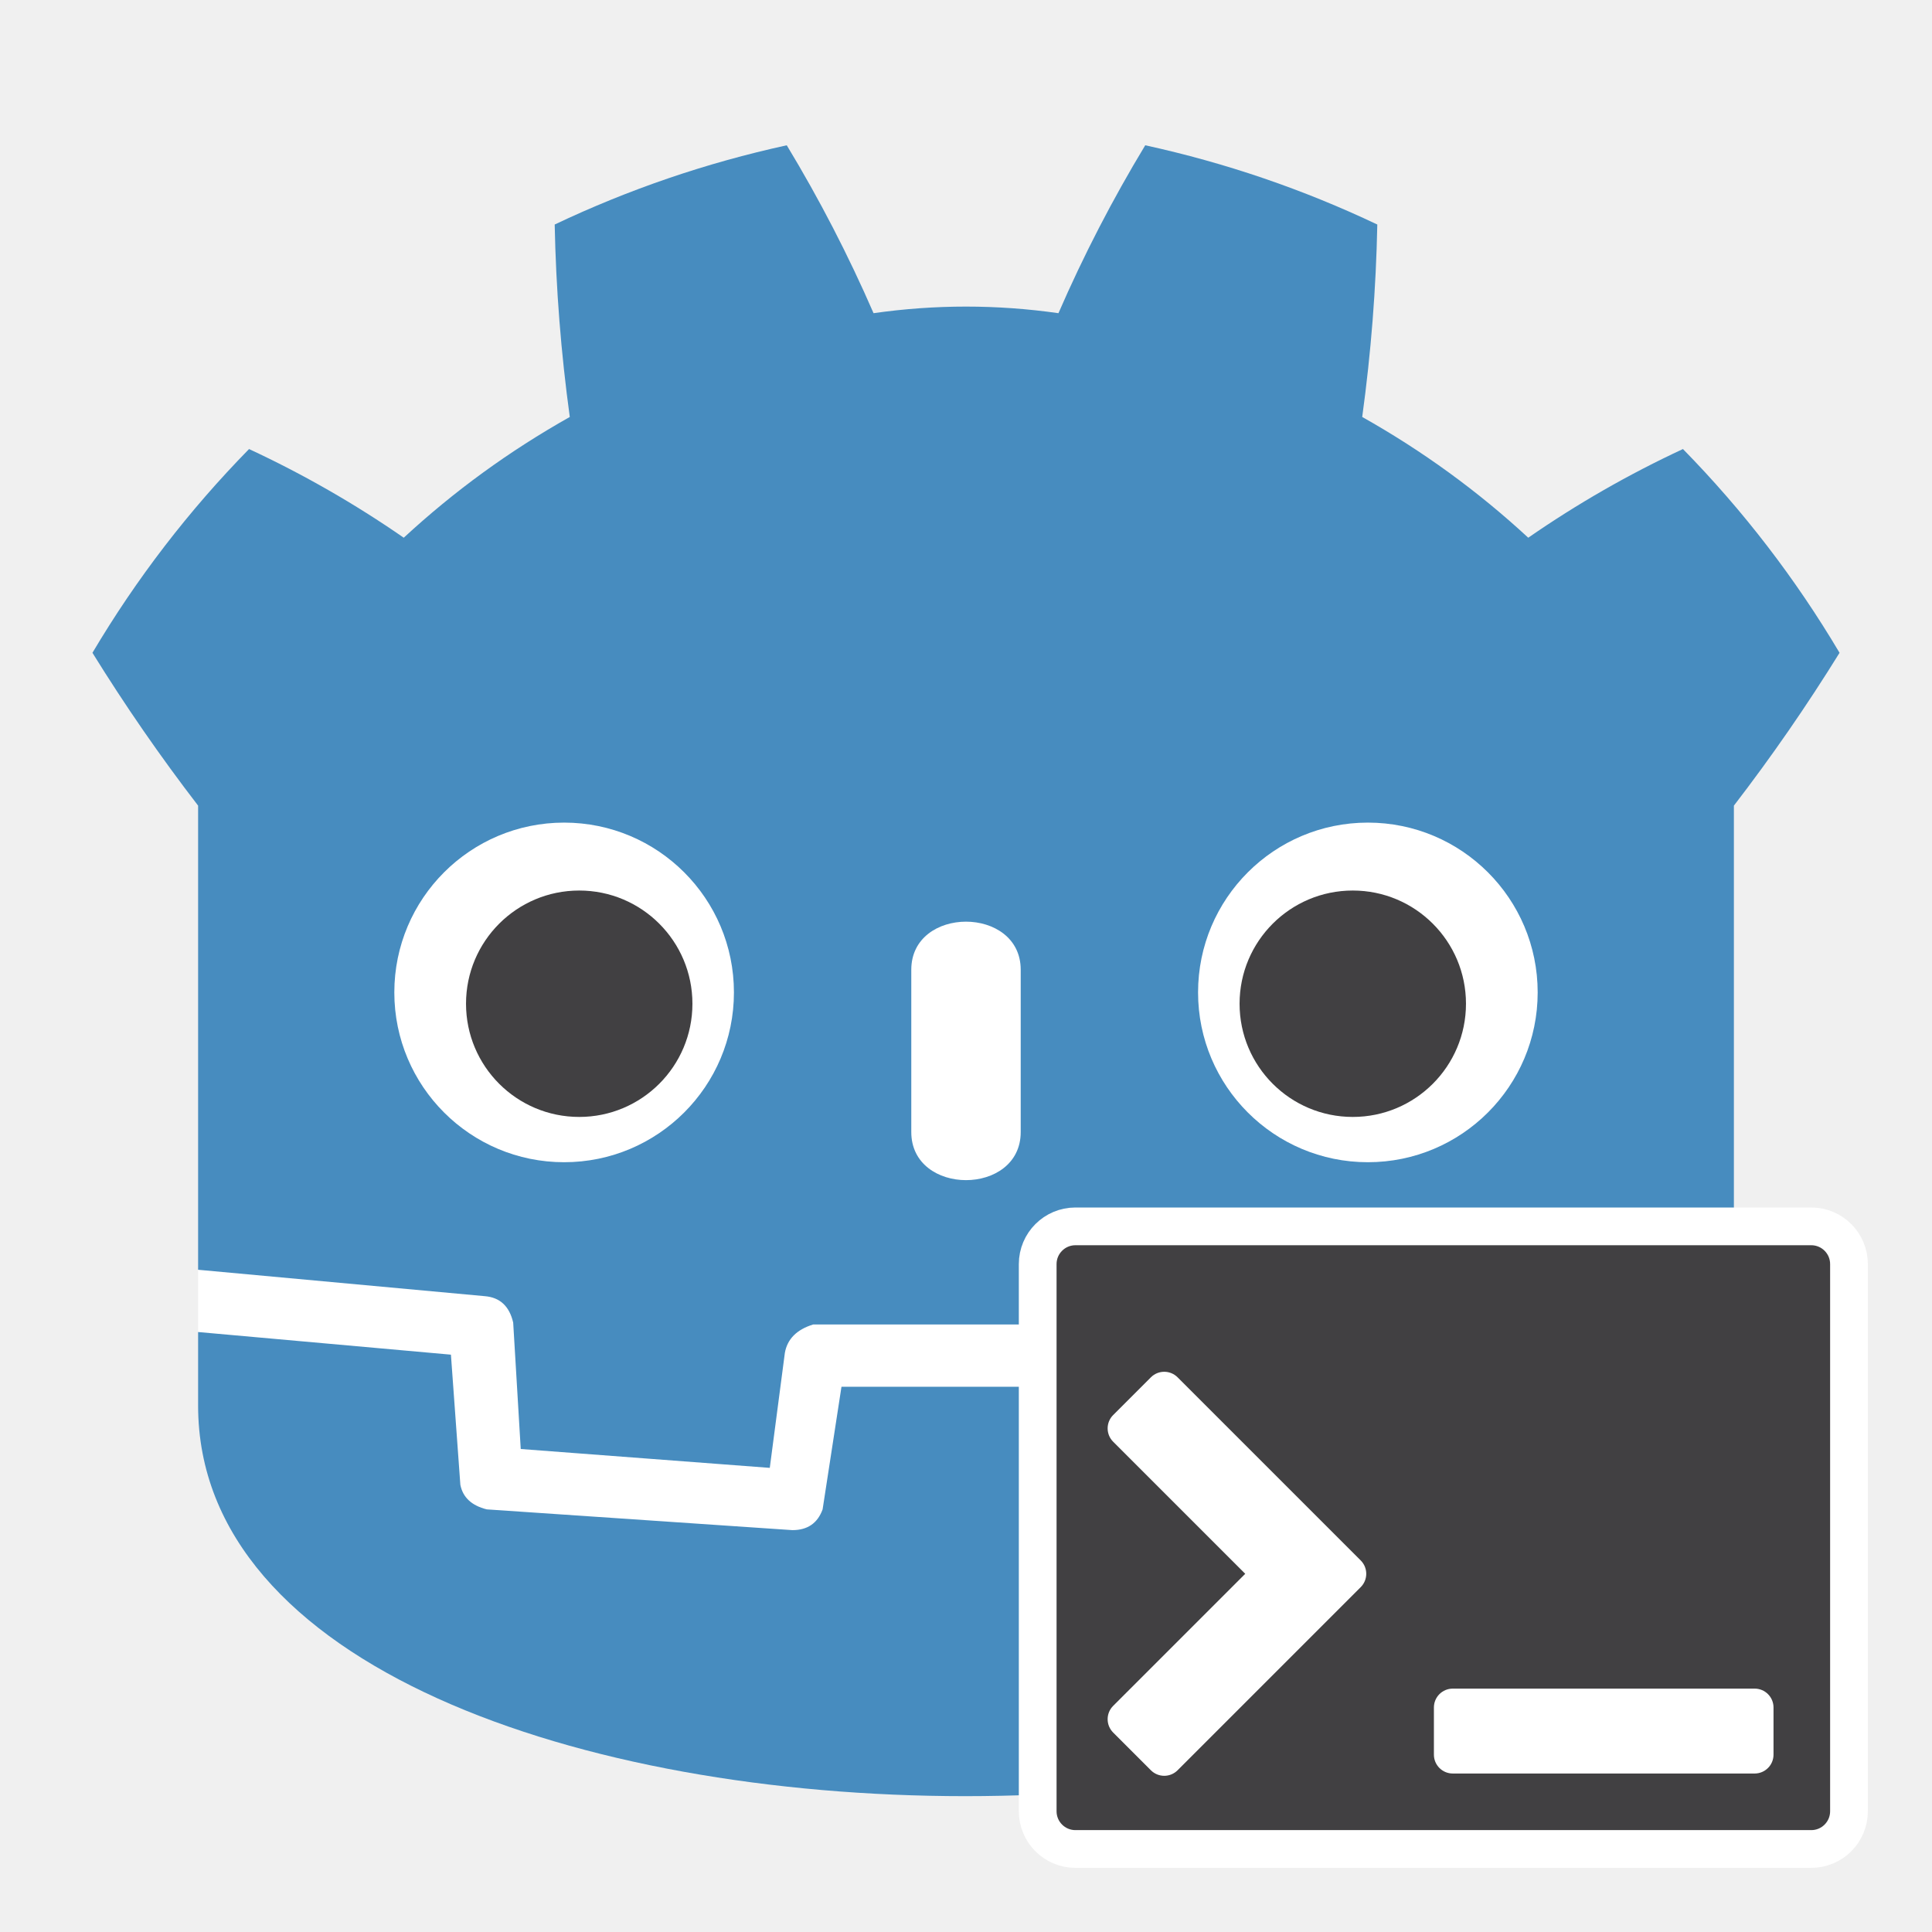
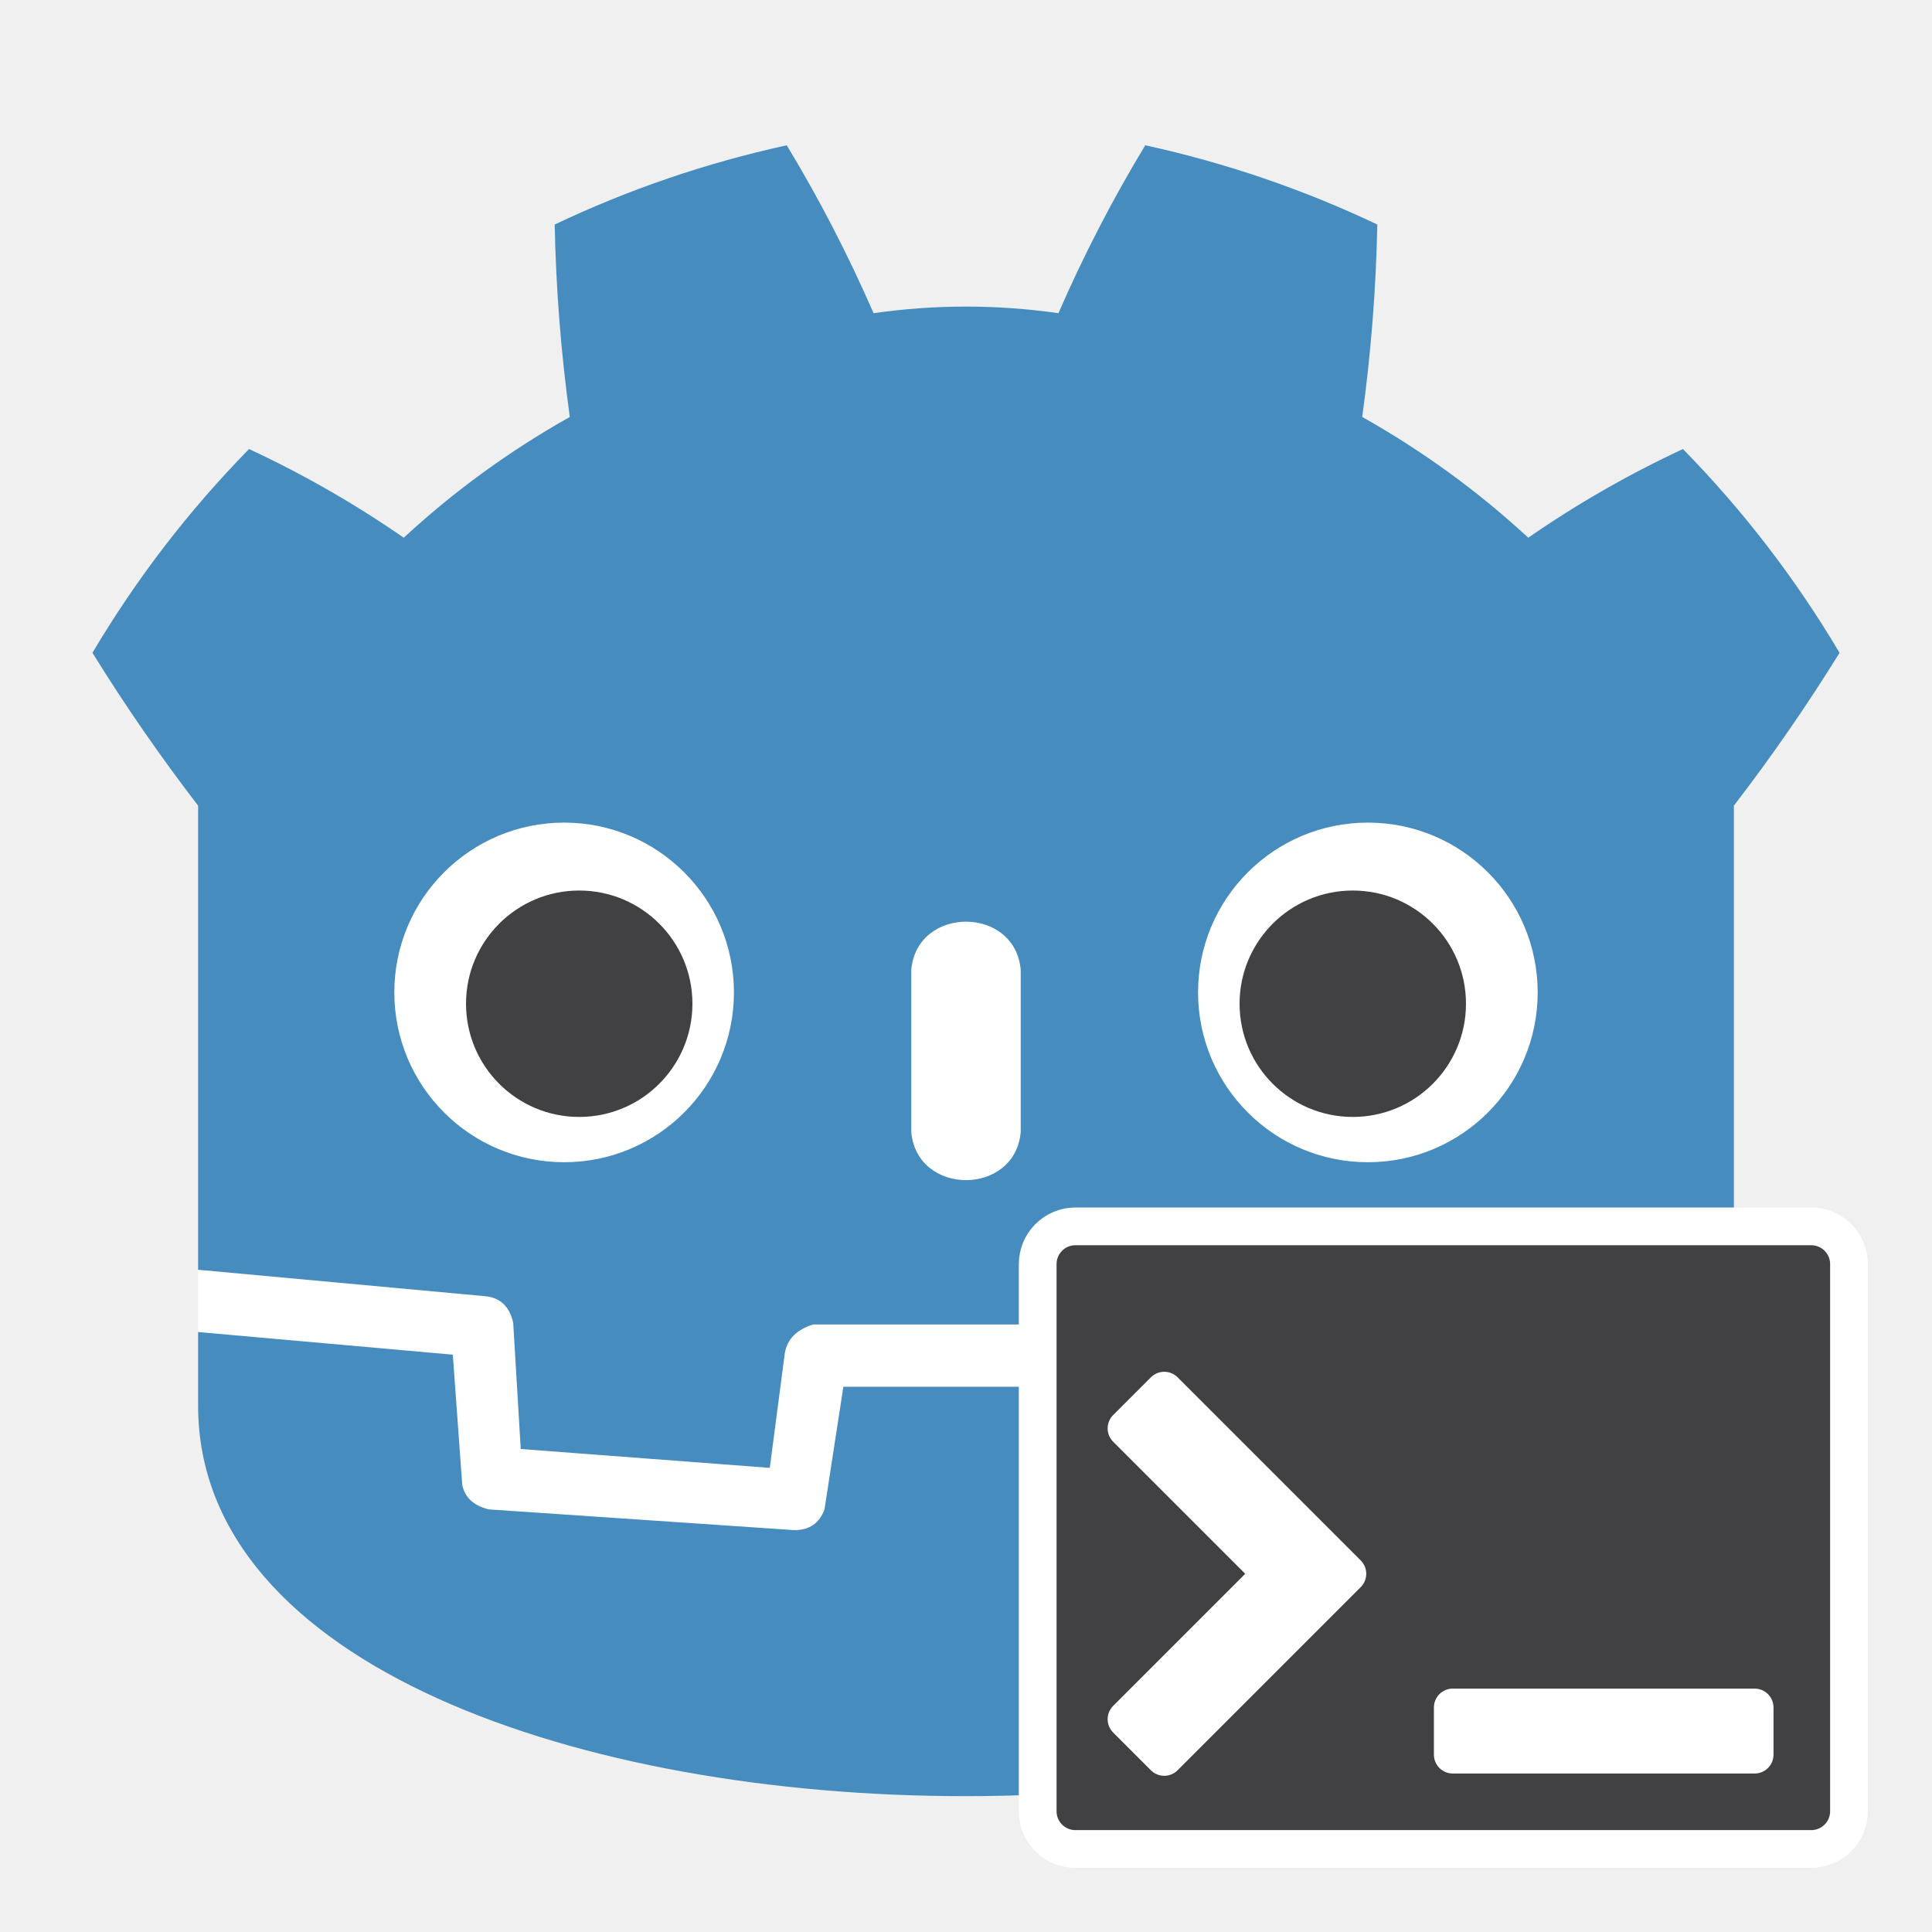
<svg xmlns="http://www.w3.org/2000/svg" width="1024" height="1024">
  <g fill="#fff">
    <path d="M105 673v33q407 354 814 0v-33z" />
-     <path d="m105 673 152 14q12 1 15 14l4 67 132 10 8-61q2-11 15-15h162q13 4 15 15l8 61 132-10 4-67q3-13 15-14l152-14V427q30-39 56-81-35-59-83-108-43 20-82 47-40-37-88-64 7-51 8-102-59-28-123-42-26 43-46 89-49-7-98 0-20-46-46-89-64 14-123 42 1 51 8 102-48 27-88 64-39-27-82-47-48 49-83 108 26 42 56 81zm0 33v39c0 276 813 276 814 0v-39l-134 12-5 69q-2 10-14 13l-162 11q-12 0-16-11l-10-65H446l-10 65q-4 11-16 11l-162-11q-12-3-14-13l-5-69z" fill="#478cbf" />
-     <path d="M483 600c0 34 58 34 58 0v-86c0-34-58-34-58 0z" />
+     <path fill="#478cbf" d="m105 673 152 14q12 1 15 14l4 67 132 10 8-61q2-11 15-15h162q13 4 15 15l8 61 132-10 4-67q3-13 15-14l152-14V427q30-39 56-81-35-59-83-108-43 20-82 47-40-37-88-64 7-51 8-102-59-28-123-42-26 43-46 89-49-7-98 0-20-46-46-89-64 14-123 42 1 51 8 102-48 27-88 64-39-27-82-47-48 49-83 108 26 42 56 81zm0 33v39c0 276 813 276 813 0v-39l-134 12-5 69q-2 10-14 13l-162 11q-12 0-16-11l-10-65H447l-10 65q-4 11-16 11l-162-11q-12-3-14-13l-5-69z" />
+     <path d="M483 600c3 34 55 34 58 0v-86c-3-34-55-34-58 0z" />
    <circle cx="725" cy="526" r="90" />
    <circle cx="299" cy="526" r="90" />
  </g>
  <g fill="#414042">
    <circle cx="307" cy="532" r="60" />
    <circle cx="717" cy="532" r="60" />
  </g>
  <rect fill="#414042" stroke-width="20" stroke="#fff" x="550" y="650" width="430" height="330" rx="20" />
  <path fill="#fff" d="M590 750a10 10 0 0 0 0 14.142l70 70-70 70a10 10 0 0 0 0 14.142l20 20a10 10 0 0 0 14.142 0l97.071-97.071a10 10 0 0 0 0-14.142L624.142 730A10 10 0 0 0 610 730zm180 145a10 10 0 0 0-10 10v25a10 10 0 0 0 10 10h160a10 10 0 0 0 10-10v-25a10 10 0 0 0-10-10z" />
</svg>
